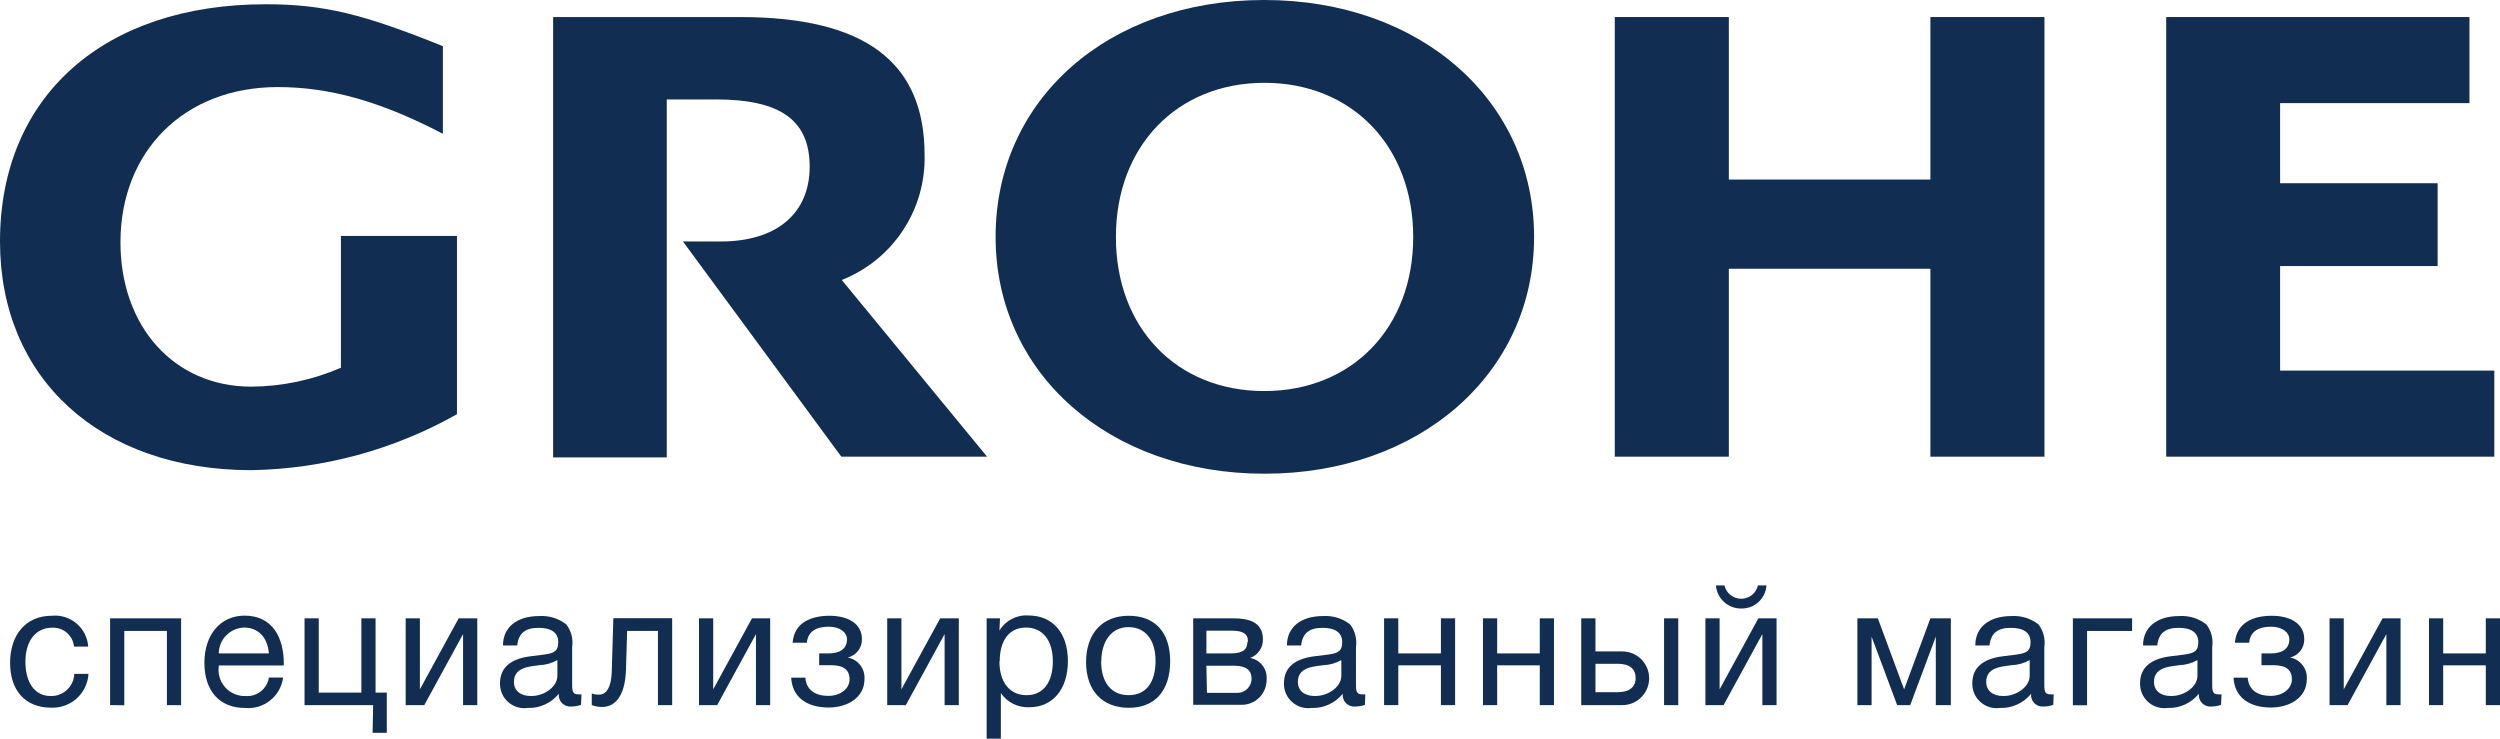
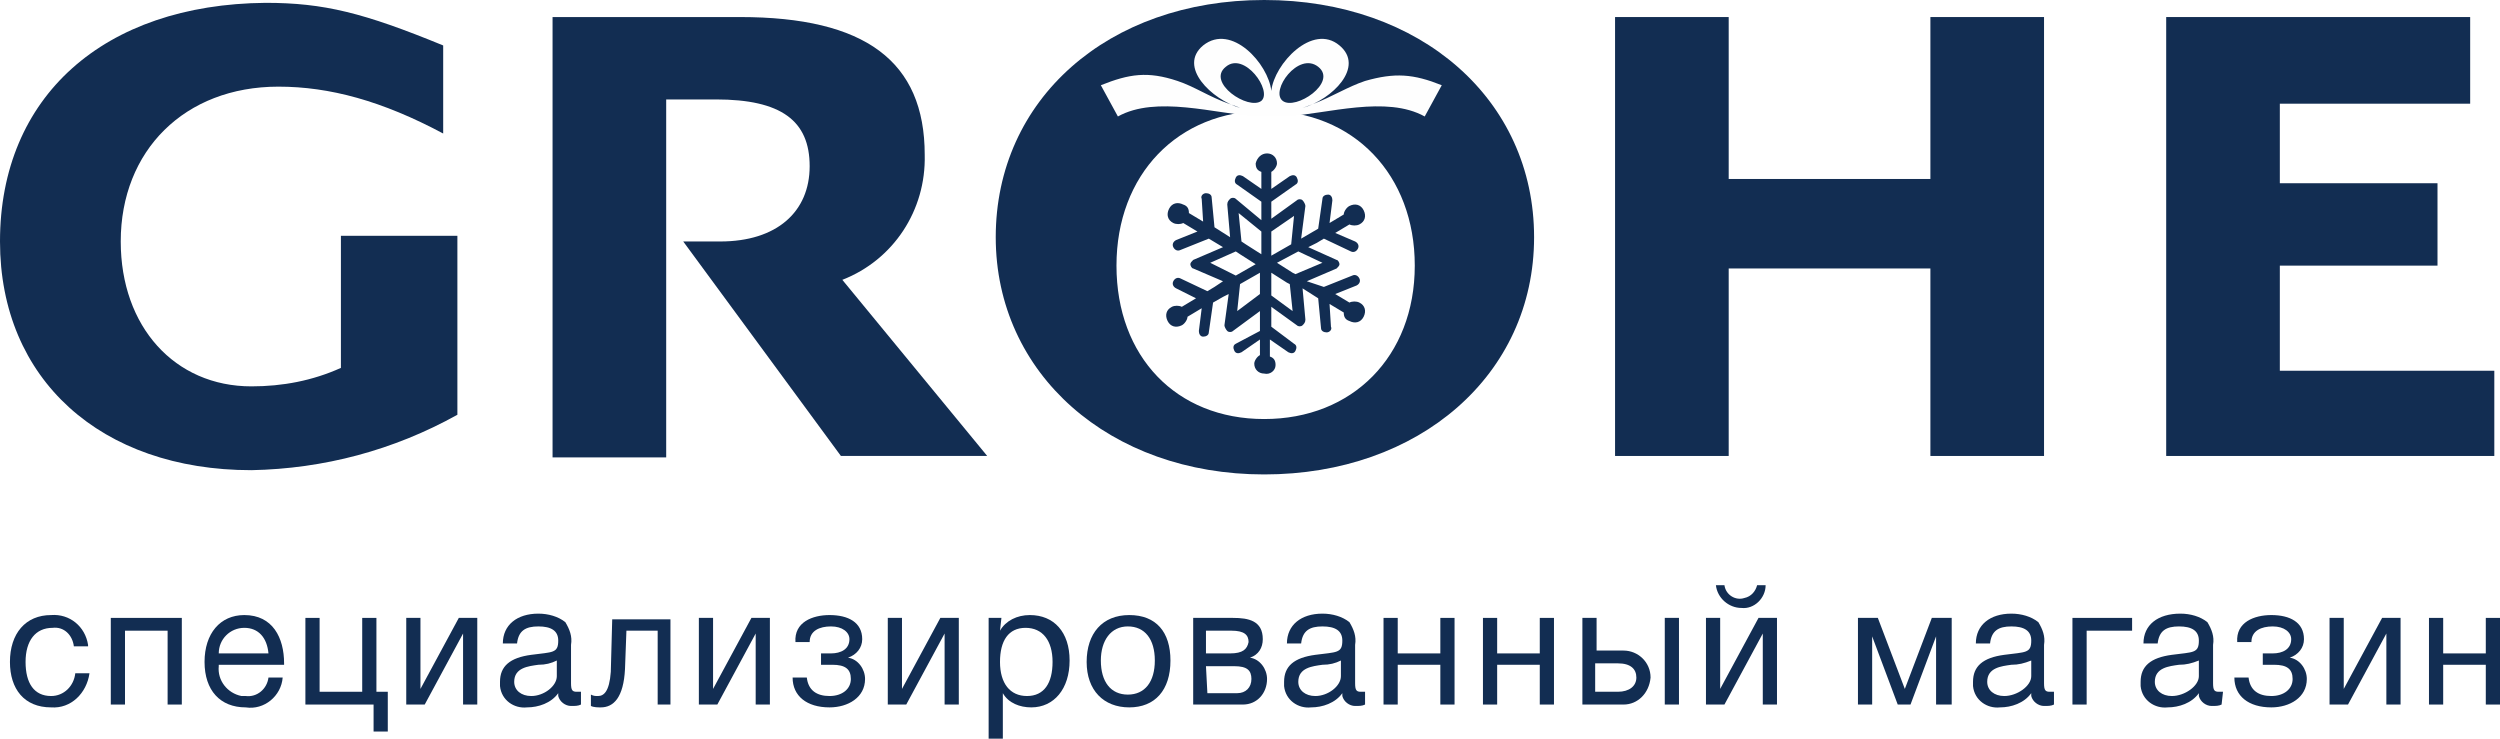
- <svg xmlns="http://www.w3.org/2000/svg" id="_1" data-name="1" viewBox="0 0 176 52">
-   <defs>
-     <style>.cls-1,.cls-2{fill:#122d52;}.cls-2{fill-rule:evenodd;}</style>
-   </defs>
-   <path class="cls-1" d="M24,16.61v9.28a16.13,16.13,0,0,1-6.31,1.33c-5.41,0-9.21-4.2-9.21-10.17C8.49,10.61,13,6.13,19.55,6.13c3.65,0,7.25,1,11.63,3.29V3.25C25.59,1,22.83.3,18.7.3,7.29.3,0,6.79,0,17c0,9.67,7.07,16.1,17.71,16.1a30.51,30.51,0,0,0,14.46-3.94V16.61Z" />
-   <path class="cls-1" d="M38.94,1.2v31h8V7h3.46C55,7,57,8.5,57,11.74S54.73,17,50.74,17l-1.76,0h-.9L59.23,32.15H69.49L59.26,19.71a9.21,9.21,0,0,0,5.83-8.81c0-6.56-4.23-9.7-13-9.7Z" />
-   <polygon class="cls-1" points="113.68 1.2 113.68 32.15 121.71 32.15 121.71 18.92 135.9 18.92 135.9 32.15 143.93 32.15 143.93 1.2 135.9 1.2 135.9 12.64 121.71 12.64 121.71 1.2 113.68 1.2 113.68 1.2" />
-   <polygon class="cls-1" points="152.5 1.2 152.5 32.15 175.6 32.15 175.6 26.09 160.52 26.09 160.52 18.73 171.61 18.73 171.61 12.9 160.52 12.9 160.52 7.26 173.85 7.26 173.85 1.2 152.5 1.2 152.5 1.2" />
-   <path class="cls-2" d="M70.09,16.68c0,9.62,8,16.67,18.93,16.67S108,26.3,108,16.68,100,0,89,0,70.09,7,70.09,16.68Zm8.47,0c0-6.39,4.3-10.85,10.46-10.85S99.49,10.3,99.49,16.69,95.18,27.53,89,27.53,78.55,23.06,78.56,16.68Z" />
-   <path class="cls-1" d="M3.6,49.82c-1.89,0-2.89-1.29-2.89-3.15,0-2,1.13-3.32,2.92-3.32a2.34,2.34,0,0,1,2.58,2.17h-1a1.47,1.47,0,0,0-1.53-1.33c-1.16,0-1.89.92-1.89,2.39S2.44,49,3.57,49a1.62,1.62,0,0,0,1.66-1.56h1A2.53,2.53,0,0,1,3.6,49.82Z" />
-   <path class="cls-1" d="M7.75,49.64V43.53h5v6.11h-1V44.42h-3v5.23Z" />
-   <path class="cls-1" d="M17.25,49.84c-1.79,0-2.86-1.19-2.86-3.18s1.14-3.32,2.83-3.32c2,0,2.76,1.6,2.76,3.37v.14H15.4v.07A1.84,1.84,0,0,0,17.29,49a1.54,1.54,0,0,0,1.64-1.3h1A2.47,2.47,0,0,1,17.25,49.84Zm-.06-5.66A1.84,1.84,0,0,0,15.4,46h3.53C18.84,44.88,18.19,44.18,17.19,44.18Z" />
-   <path class="cls-1" d="M26.27,49.64H21.44V43.53h1v5.23h3V43.53h1v5.23h.79v2.83h-1Z" />
-   <path class="cls-1" d="M28.56,49.64V43.53h1v5h0l2.73-5H33.6v6.11h-1v-5h0l-2.73,5Z" />
-   <path class="cls-1" d="M40.9,49.62a2,2,0,0,1-.68.12.81.81,0,0,1-.88-.9,2.7,2.7,0,0,1-2.2,1,1.71,1.71,0,0,1-1.94-1.73c0-1.09.72-1.73,2.16-1.91s1.94-.14,1.94-1c0-.65-.48-1-1.38-1s-1.41.34-1.51,1.24h-1c0-1.3,1-2.07,2.55-2.07a2.81,2.81,0,0,1,1.91.59,2.11,2.11,0,0,1,.41,1.59c0,.91,0,1.81,0,2.73,0,.45.11.6.41.6a.93.93,0,0,0,.25,0Zm-3-2.78c-.73.09-1.72.18-1.72,1.16,0,.63.46,1,1.21,1,.94,0,1.85-.65,1.85-1.43V46.47A2.79,2.79,0,0,1,37.94,46.83Z" />
-   <path class="cls-1" d="M47.32,49.64h-1V44.42H44.15l-.08,2.7c-.06,2-.84,2.65-1.69,2.65a2,2,0,0,1-.72-.13v-.82a1.38,1.38,0,0,0,.53.08c.4,0,.85-.35.88-1.68l.11-3.7h4.14Z" />
-   <path class="cls-1" d="M49.21,49.64V43.53h1v5h0l2.73-5h1.28v6.11h-1v-5h0l-2.73,5Z" />
-   <path class="cls-1" d="M58.39,43.35c1.25,0,2.29.51,2.29,1.65a1.3,1.3,0,0,1-1,1.29v0a1.44,1.44,0,0,1,1.18,1.52c0,1.33-1.24,2-2.52,2-1.59,0-2.57-.77-2.64-2.1h1c.06.88.72,1.28,1.61,1.28s1.5-.53,1.5-1.16-.36-1-1.3-1h-.84V46h.67c.71,0,1.29-.27,1.29-1,0-.45-.46-.88-1.29-.88s-1.46.3-1.54,1.13h-1C55.91,43.79,57.16,43.35,58.39,43.35Z" />
-   <path class="cls-1" d="M62.46,49.64V43.53h1v5h0l2.73-5H67.5v6.11h-1v-5h0l-2.73,5Z" />
-   <path class="cls-1" d="M70.36,44.39a2.2,2.2,0,0,1,2.05-1.06c1.7,0,2.77,1.23,2.77,3.21s-1.06,3.25-2.72,3.25a2.29,2.29,0,0,1-2-1V52h-1V43.53h.94Zm0,2.17c0,1.48.73,2.38,1.91,2.38s1.85-.91,1.85-2.38-.71-2.38-1.89-2.38S70.38,45.08,70.38,46.56Z" />
-   <path class="cls-1" d="M82.38,46.55c0,2.07-1.07,3.28-2.92,3.28s-3-1.21-3-3.22,1.14-3.26,3-3.26S82.38,44.52,82.38,46.55Zm-4.86,0c0,1.5.72,2.39,1.94,2.39s1.89-.9,1.89-2.41-.73-2.38-1.91-2.38S77.53,45.13,77.53,46.59Z" />
-   <path class="cls-1" d="M84,43.53h2.82c1.06,0,2.09.24,2.09,1.48a1.36,1.36,0,0,1-.9,1.31h0a1.41,1.41,0,0,1,1.16,1.5,1.76,1.76,0,0,1-1.85,1.8H84Zm3.86,1.65c0-.51-.27-.78-1.15-.78H84.93V46h1.73C87.52,46,87.82,45.7,87.82,45.17Zm-2.89,3.6h2.14a1,1,0,0,0,1-1c0-.56-.35-.91-1.18-.91h-2Z" />
-   <path class="cls-1" d="M96.09,49.62a2,2,0,0,1-.68.12.81.81,0,0,1-.88-.9,2.7,2.7,0,0,1-2.2,1,1.71,1.71,0,0,1-1.94-1.73c0-1.09.72-1.73,2.16-1.91s1.94-.14,1.94-1c0-.65-.48-1-1.38-1s-1.41.34-1.51,1.24h-1c0-1.3,1-2.07,2.54-2.07a2.81,2.81,0,0,1,1.91.59,2.11,2.11,0,0,1,.41,1.59c0,.91,0,1.81,0,2.73,0,.45.11.6.41.6a.93.93,0,0,0,.25,0Zm-3-2.78c-.73.09-1.72.18-1.72,1.16,0,.63.46,1,1.21,1,.94,0,1.85-.65,1.85-1.43V46.47A2.79,2.79,0,0,1,93.14,46.83Z" />
-   <path class="cls-1" d="M97.44,49.64V43.53h1V46h3V43.53h1v6.11h-1v-2.8h-3v2.8Z" />
-   <path class="cls-1" d="M104.4,49.64V43.53h1V46h3V43.53h1v6.11h-1v-2.8h-3v2.8Z" />
-   <path class="cls-1" d="M114.25,49.64h-2.93V43.53h1v2.33h1.89a1.89,1.89,0,1,1,0,3.78Zm-1.93-2.91v2h1.57c.82,0,1.26-.37,1.26-1s-.42-1-1.26-1Zm5.83-3.2v6.11h-1V43.53Z" />
-   <path class="cls-1" d="M120.06,49.64V43.53h1v5h0l2.73-5h1.28v6.11h-1v-5h0l-2.73,5Zm2.53-6.8a1.77,1.77,0,0,1-1.79-1.63h.6a1.21,1.21,0,0,0,2.36,0h.6A1.74,1.74,0,0,1,122.59,42.84Z" />
-   <path class="cls-1" d="M136.28,49.64V44.82h0l-1.8,4.82h-.92l-1.8-4.82h0v4.82h-1V43.53h1.44l1.85,5h0l1.85-5h1.44v6.11Z" />
-   <path class="cls-1" d="M144.55,49.62a2,2,0,0,1-.68.12.81.81,0,0,1-.88-.9,2.7,2.7,0,0,1-2.2,1,1.71,1.71,0,0,1-1.94-1.73c0-1.09.72-1.73,2.16-1.91s1.94-.14,1.94-1c0-.65-.48-1-1.38-1s-1.41.34-1.51,1.24h-1c0-1.3,1-2.07,2.54-2.07a2.81,2.81,0,0,1,1.91.59,2.11,2.11,0,0,1,.41,1.59c0,.91,0,1.81,0,2.73,0,.45.11.6.41.6a.93.93,0,0,0,.25,0Zm-3-2.78c-.73.09-1.72.18-1.72,1.16,0,.63.46,1,1.21,1,.94,0,1.85-.65,1.85-1.43V46.47A2.79,2.79,0,0,1,141.6,46.83Z" />
-   <path class="cls-1" d="M146.93,44.42v5.23h-1V43.53h4.17v.89Z" />
-   <path class="cls-1" d="M156.36,49.62a2,2,0,0,1-.68.12.81.81,0,0,1-.88-.9,2.7,2.7,0,0,1-2.2,1,1.71,1.71,0,0,1-1.94-1.73c0-1.09.72-1.73,2.16-1.91s1.94-.14,1.94-1c0-.65-.48-1-1.38-1s-1.41.34-1.51,1.24h-1c0-1.3,1-2.07,2.55-2.07a2.81,2.81,0,0,1,1.91.59,2.11,2.11,0,0,1,.41,1.59c0,.91,0,1.81,0,2.73,0,.45.11.6.41.6a.93.93,0,0,0,.25,0Zm-3-2.78c-.73.09-1.72.18-1.72,1.16,0,.63.46,1,1.21,1,.94,0,1.85-.65,1.85-1.43V46.47A2.79,2.79,0,0,1,153.4,46.83Z" />
-   <path class="cls-1" d="M159.93,43.35c1.25,0,2.29.51,2.29,1.65a1.3,1.3,0,0,1-1,1.29v0a1.44,1.44,0,0,1,1.18,1.52c0,1.33-1.24,2-2.52,2-1.59,0-2.57-.77-2.64-2.1h1c.06.88.72,1.28,1.61,1.28s1.5-.53,1.5-1.16-.36-1-1.3-1h-.84V46h.67c.71,0,1.29-.27,1.29-1,0-.45-.46-.88-1.29-.88s-1.46.3-1.54,1.13h-1C157.45,43.79,158.7,43.35,159.93,43.35Z" />
-   <path class="cls-1" d="M164,49.64V43.53h1v5h0l2.73-5H169v6.11h-1v-5h0l-2.73,5Z" />
-   <path class="cls-1" d="M171,49.64V43.53h1V46h3V43.53h1v6.11h-1v-2.8h-3v2.8Z" />
+ <svg xmlns="http://www.w3.org/2000/svg" version="1.1" id="_1" x="0px" y="0px" viewBox="0 0 176 52" style="enable-background:new 0 0 176 52;" xml:space="preserve">
+   <style type="text/css">
+ 	.st0{fill:#122D52;}
+ 	.st1{fill-rule:evenodd;clip-rule:evenodd;fill:#FEFEFE;}
+ </style>
+   <path class="st0" d="M24,16.6v9.3c-2,0.9-4.1,1.3-6.3,1.3c-5.4,0-9.2-4.2-9.2-10.2c0-6.4,4.5-10.9,11.1-10.9c3.6,0,7.3,1,11.6,3.3  V3.2c-5.6-2.3-8.4-3-12.5-3C7.3,0.3,0,6.8,0,17c0,9.7,7.1,16.1,17.7,16.1c5.1-0.1,10-1.4,14.5-3.9V16.6H24z" />
+   <path class="st0" d="M38.9,1.2v31h8V7h3.5C55,7,57,8.5,57,11.7S54.7,17,50.7,17H49h-0.9l11.1,15.1h10.3L59.3,19.7  c3.6-1.4,5.9-4.9,5.8-8.8c0-6.6-4.2-9.7-13-9.7L38.9,1.2z" />
+   <polygon class="st0" points="113.7,1.2 113.7,32.1 121.7,32.1 121.7,18.9 135.9,18.9 135.9,32.1 143.9,32.1 143.9,1.2 135.9,1.2   135.9,12.6 121.7,12.6 121.7,1.2 113.7,1.2 " />
+   <polygon class="st0" points="152.5,1.2 152.5,32.1 175.6,32.1 175.6,26.1 160.5,26.1 160.5,18.7 171.6,18.7 171.6,12.9 160.5,12.9   160.5,7.3 173.9,7.3 173.9,1.2 152.5,1.2 " />
+   <path class="st0" d="M70.1,16.7c0,9.6,8,16.7,18.9,16.7s19-7,19-16.7S100,0,89,0S70.1,7,70.1,16.7z M78.6,18.7  c0-6.4,4.3-10.9,10.5-10.9s10.5,4.5,10.5,10.9S95.2,29.5,89,29.5S78.6,25.1,78.6,18.7z" />
+   <path class="st0" d="M3.6,49.8c-1.9,0-2.9-1.3-2.9-3.2c0-2,1.1-3.3,2.9-3.3c1.3-0.1,2.4,0.8,2.6,2.1c0,0,0,0.1,0,0.1h-1  c-0.1-0.8-0.7-1.4-1.5-1.3c-1.2,0-1.9,0.9-1.9,2.4S2.4,49,3.6,49c0.9,0,1.6-0.7,1.7-1.6h1C6.1,48.8,5,49.9,3.6,49.8z" />
+   <path class="st0" d="M7.8,49.6v-6.1h5v6.1h-1v-5.2h-3v5.2L7.8,49.6z" />
+   <path class="st0" d="M17.3,49.8c-1.8,0-2.9-1.2-2.9-3.2s1.1-3.3,2.8-3.3c2,0,2.8,1.6,2.8,3.4v0.1h-4.6v0.1c-0.1,1,0.6,1.9,1.6,2.1  c0.1,0,0.2,0,0.3,0c0.8,0.1,1.5-0.5,1.6-1.3h1C19.8,49,18.6,50,17.3,49.8z M17.2,44.2c-1,0-1.8,0.8-1.8,1.8h3.5  C18.8,44.9,18.2,44.2,17.2,44.2z" />
+   <path class="st0" d="M26.3,49.6h-4.8v-6.1h1v5.2h3v-5.2h1v5.2h0.8v2.8h-1L26.3,49.6z" />
+   <path class="st0" d="M28.6,49.6v-6.1h1v5l0,0l2.7-5h1.3v6.1h-1v-5l0,0l-2.7,5H28.6z" />
+   <path class="st0" d="M40.9,49.6c-0.2,0.1-0.4,0.1-0.7,0.1c-0.4,0-0.8-0.3-0.9-0.7c0-0.1,0-0.1,0-0.2c-0.5,0.7-1.4,1-2.2,1  c-0.9,0.1-1.8-0.5-1.9-1.5c0-0.1,0-0.2,0-0.3c0-1.1,0.7-1.7,2.2-1.9s1.9-0.1,1.9-1c0-0.7-0.5-1-1.4-1s-1.4,0.3-1.5,1.2h-1  c0-1.3,1-2.1,2.5-2.1c0.7,0,1.4,0.2,1.9,0.6c0.3,0.5,0.5,1,0.4,1.6c0,0.9,0,1.8,0,2.7c0,0.5,0.1,0.6,0.4,0.6c0.1,0,0.2,0,0.3,0  L40.9,49.6z M37.9,46.8c-0.7,0.1-1.7,0.2-1.7,1.2c0,0.6,0.5,1,1.2,1c0.9,0,1.8-0.7,1.8-1.4v-1.1C38.8,46.7,38.4,46.8,37.9,46.8  L37.9,46.8z" />
+   <path class="st0" d="M47.3,49.6h-1v-5.2h-2.2l-0.1,2.7c-0.1,2-0.8,2.7-1.7,2.7c-0.2,0-0.5,0-0.7-0.1v-0.8c0.2,0.1,0.3,0.1,0.5,0.1  c0.4,0,0.8-0.3,0.9-1.7l0.1-3.7h4.1V49.6z" />
+   <path class="st0" d="M49.2,49.6v-6.1h1v5l0,0l2.7-5h1.3v6.1h-1v-5l0,0l-2.7,5H49.2z" />
+   <path class="st0" d="M58.4,43.3c1.3,0,2.3,0.5,2.3,1.7c0,0.6-0.4,1.1-1,1.3l0,0c0.7,0.1,1.2,0.8,1.2,1.5c0,1.3-1.2,2-2.5,2  c-1.6,0-2.6-0.8-2.6-2.1h1c0.1,0.9,0.7,1.3,1.6,1.3s1.5-0.5,1.5-1.2s-0.4-1-1.3-1h-0.8V46h0.7c0.7,0,1.3-0.3,1.3-1  c0-0.5-0.5-0.9-1.3-0.9s-1.5,0.3-1.5,1.1h-1C55.9,43.8,57.2,43.3,58.4,43.3z" />
+   <path class="st0" d="M62.5,49.6v-6.1h1v5l0,0l2.7-5h1.3v6.1h-1v-5l0,0l-2.7,5H62.5z" />
+   <path class="st0" d="M70.4,44.4c0.4-0.7,1.2-1.1,2.1-1.1c1.7,0,2.8,1.2,2.8,3.2s-1.1,3.3-2.7,3.3c-0.8,0-1.6-0.3-2-1V52h-1v-8.5h0.9  L70.4,44.4z M70.4,46.6c0,1.5,0.7,2.4,1.9,2.4s1.8-0.9,1.8-2.4s-0.7-2.4-1.9-2.4S70.4,45.1,70.4,46.6L70.4,46.6z" />
+   <path class="st0" d="M82.4,46.5c0,2.1-1.1,3.3-2.9,3.3s-3-1.2-3-3.2s1.1-3.3,3-3.3S82.4,44.5,82.4,46.5z M77.5,46.5  c0,1.5,0.7,2.4,1.9,2.4s1.9-0.9,1.9-2.4s-0.7-2.4-1.9-2.4S77.5,45.1,77.5,46.5L77.5,46.5z" />
+   <path class="st0" d="M84,43.5h2.8c1.1,0,2.1,0.2,2.1,1.5c0,0.6-0.3,1.1-0.9,1.3l0,0c0.7,0.1,1.2,0.8,1.2,1.5c0,1-0.7,1.8-1.7,1.8  c0,0-0.1,0-0.1,0H84V43.5z M87.9,45.2c0-0.5-0.3-0.8-1.2-0.8h-1.8V46h1.7C87.5,46,87.8,45.7,87.9,45.2L87.9,45.2z M85,48.8h2.1  c0.6,0,1-0.4,1-1c0-0.6-0.3-0.9-1.2-0.9h-2L85,48.8z" />
+   <path class="st0" d="M96.1,49.6c-0.2,0.1-0.4,0.1-0.7,0.1c-0.4,0-0.8-0.3-0.9-0.7c0-0.1,0-0.1,0-0.2c-0.5,0.7-1.4,1-2.2,1  c-0.9,0.1-1.8-0.5-1.9-1.5c0-0.1,0-0.2,0-0.3c0-1.1,0.7-1.7,2.2-1.9s1.9-0.1,1.9-1c0-0.7-0.5-1-1.4-1s-1.4,0.3-1.5,1.2h-1  c0-1.3,1-2.1,2.5-2.1c0.7,0,1.4,0.2,1.9,0.6c0.3,0.5,0.5,1,0.4,1.6c0,0.9,0,1.8,0,2.7c0,0.5,0.1,0.6,0.4,0.6c0.1,0,0.2,0,0.3,0  L96.1,49.6z M93.1,46.8c-0.7,0.1-1.7,0.2-1.7,1.2c0,0.6,0.5,1,1.2,1c0.9,0,1.8-0.7,1.8-1.4v-1.1C94,46.7,93.6,46.8,93.1,46.8  L93.1,46.8z" />
+   <path class="st0" d="M97.4,49.6v-6.1h1V46h3v-2.5h1v6.1h-1v-2.8h-3v2.8H97.4z" />
+   <path class="st0" d="M104.4,49.6v-6.1h1V46h3v-2.5h1v6.1h-1v-2.8h-3v2.8H104.4z" />
+   <path class="st0" d="M114.3,49.6h-2.9v-6.1h1v2.3h1.9c1,0,1.9,0.8,1.9,1.9C116.1,48.8,115.3,49.6,114.3,49.6  C114.2,49.6,114.2,49.6,114.3,49.6L114.3,49.6z M112.3,46.7v2h1.6c0.8,0,1.3-0.4,1.3-1s-0.4-1-1.3-1H112.3z M118.2,43.5v6.1h-1v-6.1  H118.2z" />
+   <path class="st0" d="M120.1,49.6v-6.1h1v5l0,0l2.7-5h1.3v6.1h-1v-5l0,0l-2.7,5H120.1z M122.6,42.8c-0.9,0-1.7-0.7-1.8-1.6h0.6  c0.1,0.7,0.8,1.1,1.4,0.9c0.5-0.1,0.8-0.5,0.9-0.9h0.6C124.3,42.1,123.5,42.9,122.6,42.8z" />
+   <path class="st0" d="M136.3,49.6v-4.8l0,0l-1.8,4.8h-0.9l-1.8-4.8l0,0v4.8h-1v-6.1h1.4l1.9,5l0,0l1.9-5h1.4v6.1H136.3z" />
+   <path class="st0" d="M144.6,49.6c-0.2,0.1-0.4,0.1-0.7,0.1c-0.4,0-0.8-0.3-0.9-0.7c0-0.1,0-0.1,0-0.2c-0.5,0.7-1.4,1-2.2,1  c-0.9,0.1-1.8-0.5-1.9-1.5c0-0.1,0-0.2,0-0.3c0-1.1,0.7-1.7,2.2-1.9s1.9-0.1,1.9-1c0-0.7-0.5-1-1.4-1s-1.4,0.3-1.5,1.2h-1  c0-1.3,1-2.1,2.5-2.1c0.7,0,1.4,0.2,1.9,0.6c0.3,0.5,0.5,1,0.4,1.6c0,0.9,0,1.8,0,2.7c0,0.5,0.1,0.6,0.4,0.6c0.1,0,0.2,0,0.3,0  L144.6,49.6z M141.6,46.8c-0.7,0.1-1.7,0.2-1.7,1.2c0,0.6,0.5,1,1.2,1c0.9,0,1.9-0.7,1.9-1.4v-1.1C142.5,46.7,142.1,46.8,141.6,46.8  L141.6,46.8z" />
+   <path class="st0" d="M146.9,44.4v5.2h-1v-6.1h4.2v0.9H146.9z" />
+   <path class="st0" d="M156.4,49.6c-0.2,0.1-0.4,0.1-0.7,0.1c-0.4,0-0.8-0.3-0.9-0.7c0-0.1,0-0.1,0-0.2c-0.5,0.7-1.4,1-2.2,1  c-0.9,0.1-1.8-0.5-1.9-1.5c0-0.1,0-0.2,0-0.3c0-1.1,0.7-1.7,2.2-1.9s1.9-0.1,1.9-1c0-0.7-0.5-1-1.4-1s-1.4,0.3-1.5,1.2h-1  c0-1.3,1-2.1,2.6-2.1c0.7,0,1.4,0.2,1.9,0.6c0.3,0.5,0.5,1,0.4,1.6c0,0.9,0,1.8,0,2.7c0,0.5,0.1,0.6,0.4,0.6c0.1,0,0.2,0,0.3,0  L156.4,49.6z M153.4,46.8c-0.7,0.1-1.7,0.2-1.7,1.2c0,0.6,0.5,1,1.2,1c0.9,0,1.9-0.7,1.9-1.4v-1.1C154.3,46.7,153.9,46.8,153.4,46.8  L153.4,46.8z" />
+   <path class="st0" d="M159.9,43.3c1.3,0,2.3,0.5,2.3,1.7c0,0.6-0.4,1.1-1,1.3l0,0c0.7,0.1,1.2,0.8,1.2,1.5c0,1.3-1.2,2-2.5,2  c-1.6,0-2.6-0.8-2.6-2.1h1c0.1,0.9,0.7,1.3,1.6,1.3s1.5-0.5,1.5-1.2s-0.4-1-1.3-1h-0.8V46h0.7c0.7,0,1.3-0.3,1.3-1  c0-0.5-0.5-0.9-1.3-0.9s-1.5,0.3-1.5,1.1h-1C157.4,43.8,158.7,43.3,159.9,43.3z" />
+   <path class="st0" d="M164,49.6v-6.1h1v5l0,0l2.7-5h1.3v6.1h-1v-5l0,0l-2.7,5H164z" />
+   <path class="st0" d="M171,49.6v-6.1h1V46h3v-2.5h1v6.1h-1v-2.8h-3v2.8H171z" />
+   <path class="st0" d="M89.8,25.7c0-0.3-0.1-0.5-0.4-0.6l0-1.2l1.3,0.9c0.2,0.1,0.4,0.1,0.5-0.1c0.1-0.2,0.1-0.4-0.1-0.5L89.5,23  l0-0.6l0-0.8l1.8,1.3c0.1,0.1,0.3,0.1,0.4,0c0.1-0.1,0.2-0.2,0.2-0.4l-0.2-2.2l1.1,0.7l0.2,2.1c0,0.2,0.2,0.3,0.4,0.3  c0.2,0,0.4-0.2,0.3-0.4l-0.1-1.6l1,0.6c0,0.3,0.1,0.5,0.4,0.6c0.4,0.2,0.8,0.1,1-0.3c0.2-0.4,0.1-0.8-0.3-1c-0.2-0.1-0.5-0.1-0.7,0  l-1-0.6l1.5-0.6c0.2-0.1,0.3-0.3,0.2-0.5c-0.1-0.2-0.3-0.3-0.5-0.2l-2,0.8L92,19.8l2.1-0.9c0.1-0.1,0.2-0.2,0.2-0.3  c0-0.1-0.1-0.3-0.2-0.3l-2-0.9l0.6-0.3l0.5-0.3l1.9,0.9c0.2,0.1,0.4,0,0.5-0.2c0.1-0.2,0-0.4-0.2-0.5l-1.4-0.6l1-0.6  c0.2,0.1,0.5,0.1,0.7,0c0.4-0.2,0.5-0.6,0.3-1c-0.2-0.4-0.6-0.5-1-0.3c-0.2,0.1-0.4,0.4-0.4,0.6l-1,0.6l0.2-1.6  c0-0.2-0.1-0.4-0.3-0.4c-0.2,0-0.4,0.1-0.4,0.3l-0.3,2.1l-1.2,0.7l0.3-2.3c0-0.1-0.1-0.3-0.2-0.4c-0.1-0.1-0.3-0.1-0.4,0l-1.8,1.3  l0-1.2l1.7-1.2c0.2-0.1,0.2-0.3,0.1-0.5c-0.1-0.2-0.3-0.2-0.5-0.1l-1.3,0.9l0-1.2c0.2-0.1,0.4-0.4,0.4-0.6c0-0.4-0.3-0.7-0.7-0.7  c-0.4,0-0.7,0.3-0.8,0.7c0,0.3,0.1,0.5,0.4,0.6l0,1.2l-1.3-0.9c-0.2-0.1-0.4-0.1-0.5,0.1c-0.1,0.2-0.1,0.4,0.1,0.5l1.7,1.2l0,0.6  l0,0.7L87,14c-0.1-0.1-0.3-0.1-0.4,0s-0.2,0.2-0.2,0.4l0.2,2.3L85.5,16l-0.2-2.1c0-0.2-0.2-0.3-0.4-0.3c-0.2,0-0.4,0.2-0.3,0.4  l0.1,1.6l-1-0.6c0-0.3-0.1-0.5-0.4-0.6c-0.4-0.2-0.8-0.1-1,0.3c-0.2,0.4-0.1,0.8,0.3,1c0.2,0.1,0.5,0.1,0.7,0l1,0.6l-1.5,0.6  c-0.2,0.1-0.3,0.3-0.2,0.5c0.1,0.2,0.3,0.3,0.5,0.2l2-0.8l1,0.6l-2.1,0.9c-0.1,0.1-0.2,0.2-0.2,0.3c0,0.1,0.1,0.3,0.2,0.3l2.1,0.9  l-0.6,0.4l-0.5,0.3l-1.9-0.9c-0.2-0.1-0.4,0-0.5,0.2c-0.1,0.2,0,0.4,0.2,0.5l1.4,0.7l-1,0.6c-0.2-0.1-0.5-0.1-0.7,0  c-0.4,0.2-0.5,0.6-0.3,1c0.2,0.4,0.6,0.5,1,0.3c0.2-0.1,0.4-0.4,0.4-0.6l1-0.6l-0.2,1.6c0,0.2,0.1,0.4,0.3,0.4  c0.2,0,0.4-0.1,0.4-0.3l0.3-2.1l0.7-0.4l0.4-0.2l-0.3,2.2c0,0.1,0.1,0.3,0.2,0.4c0.1,0.1,0.3,0.1,0.4,0l1.9-1.4l0,1.4L87,24.2  c-0.2,0.1-0.2,0.3-0.1,0.5c0.1,0.2,0.3,0.2,0.5,0.1l1.3-0.9l0,1.1c-0.2,0.1-0.4,0.4-0.4,0.6c0,0.4,0.3,0.7,0.7,0.7  C89.4,26.4,89.8,26.1,89.8,25.7z M89.5,20.8l0-1.6l1.1,0.7l0.2,0.1l0.2,1.9L89.5,20.8z M93.1,18.5l-1.9,0.8L91,19.2l-1.1-0.7  l1.5-0.8L93.1,18.5z M90.9,17.2L90.9,17.2l-1.4,0.8l0-1.7l1.6-1.1L90.9,17.2z M88.8,16.3l0,1.6l-1.1-0.7l-0.3-0.2l-0.2-2L88.8,16.3z   M85.2,18.5l1.8-0.8l0.3,0.2l1.1,0.7l-1.4,0.8L85.2,18.5z M87.1,21.9l0.2-1.9l1.4-0.8l0,1.5L87.1,21.9z" />
+   <path class="st1" d="M94.3,3.2c-1.9-1.6-4.6,1.3-4.8,3.2c-0.2-1.9-2.8-4.8-4.8-3.2c-1.8,1.5,0.6,3.8,2.6,4.4  c-0.2-0.1-0.5-0.2-0.8-0.3c-1.4-0.5-2.4-1.2-3.6-1.6c-2.1-0.7-3.4-0.5-5.4,0.3l1.2,2.2c2.7-1.5,6.8-0.2,9.8,0c0.4,0,0.8,0,1,0  c0.2,0,0.6,0,1,0c3-0.2,7.1-1.5,9.8,0l1.2-2.2c-2-0.8-3.3-0.9-5.4-0.3c-1.2,0.4-2.3,1.1-3.6,1.6c-0.3,0.1-0.5,0.2-0.8,0.3  C93.8,7,96.1,4.7,94.3,3.2L94.3,3.2z M89.5,6.8L89.5,6.8L89.5,6.8L89.5,6.8L89.5,6.8L89.5,6.8z M88.8,7.1c-0.9,0.7-3.9-1.3-2.5-2.4  C87.6,3.6,89.6,6.4,88.8,7.1L88.8,7.1z M90.3,7.1c-0.9-0.7,1.1-3.5,2.5-2.4C94.2,5.8,91.2,7.8,90.3,7.1z" />
</svg>
